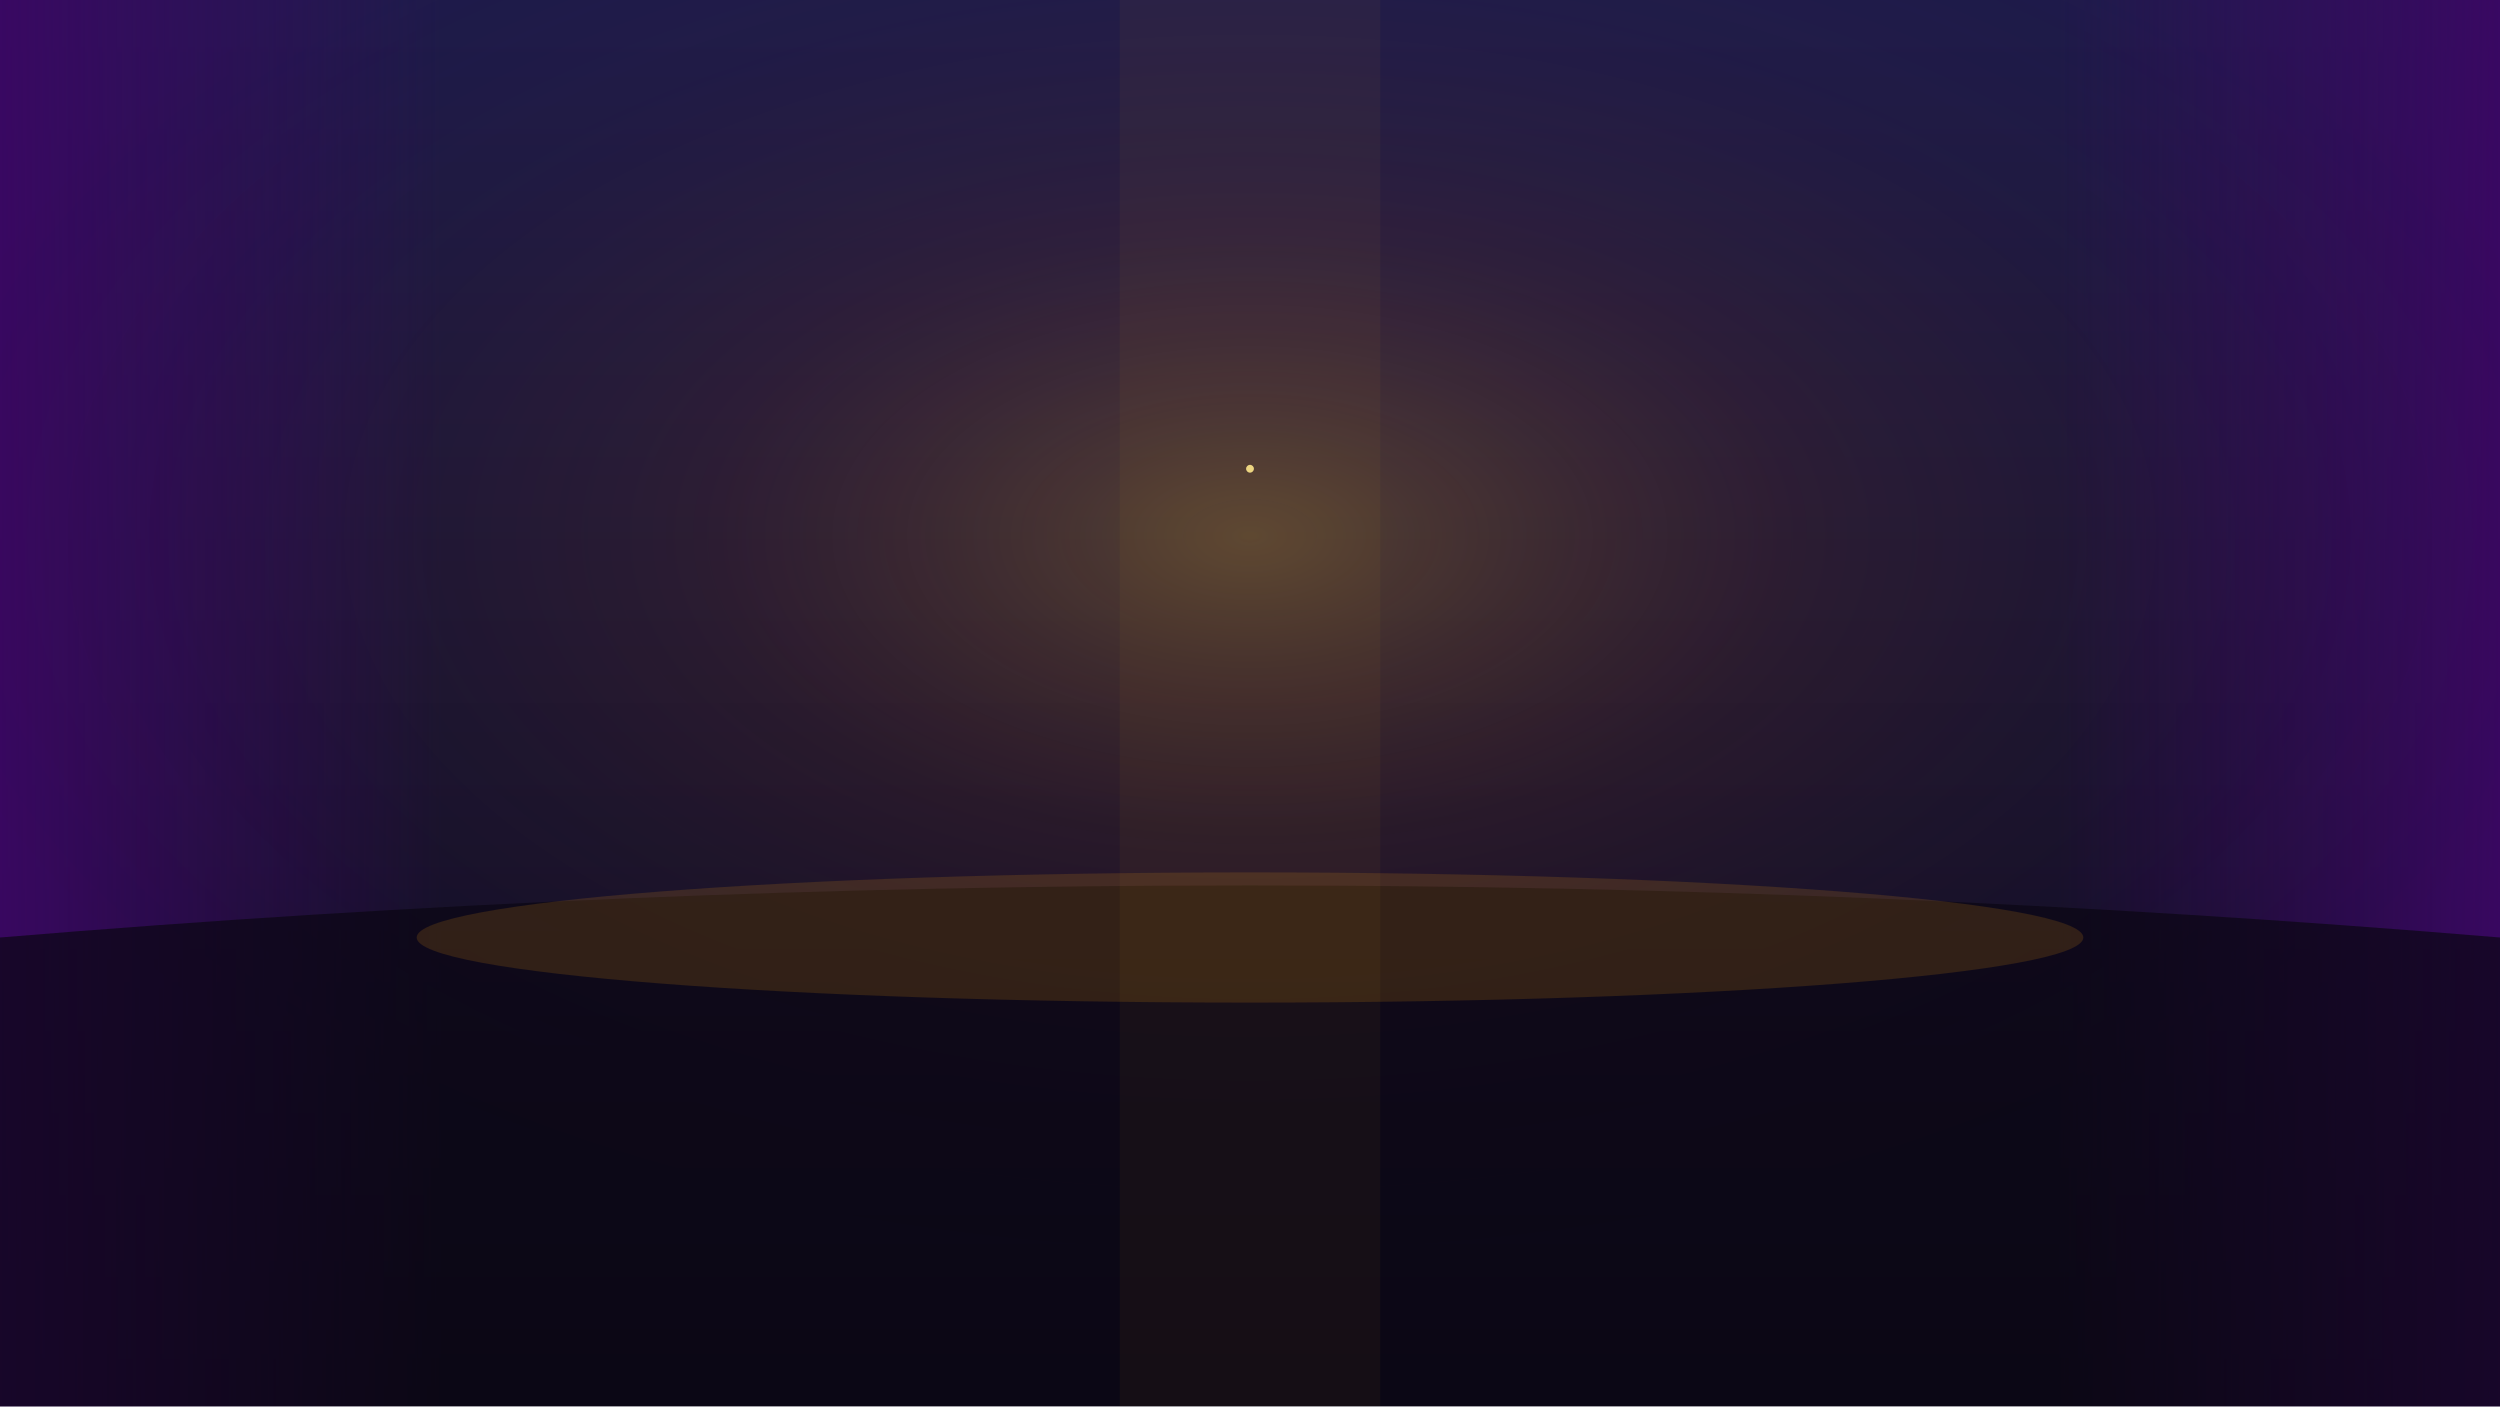
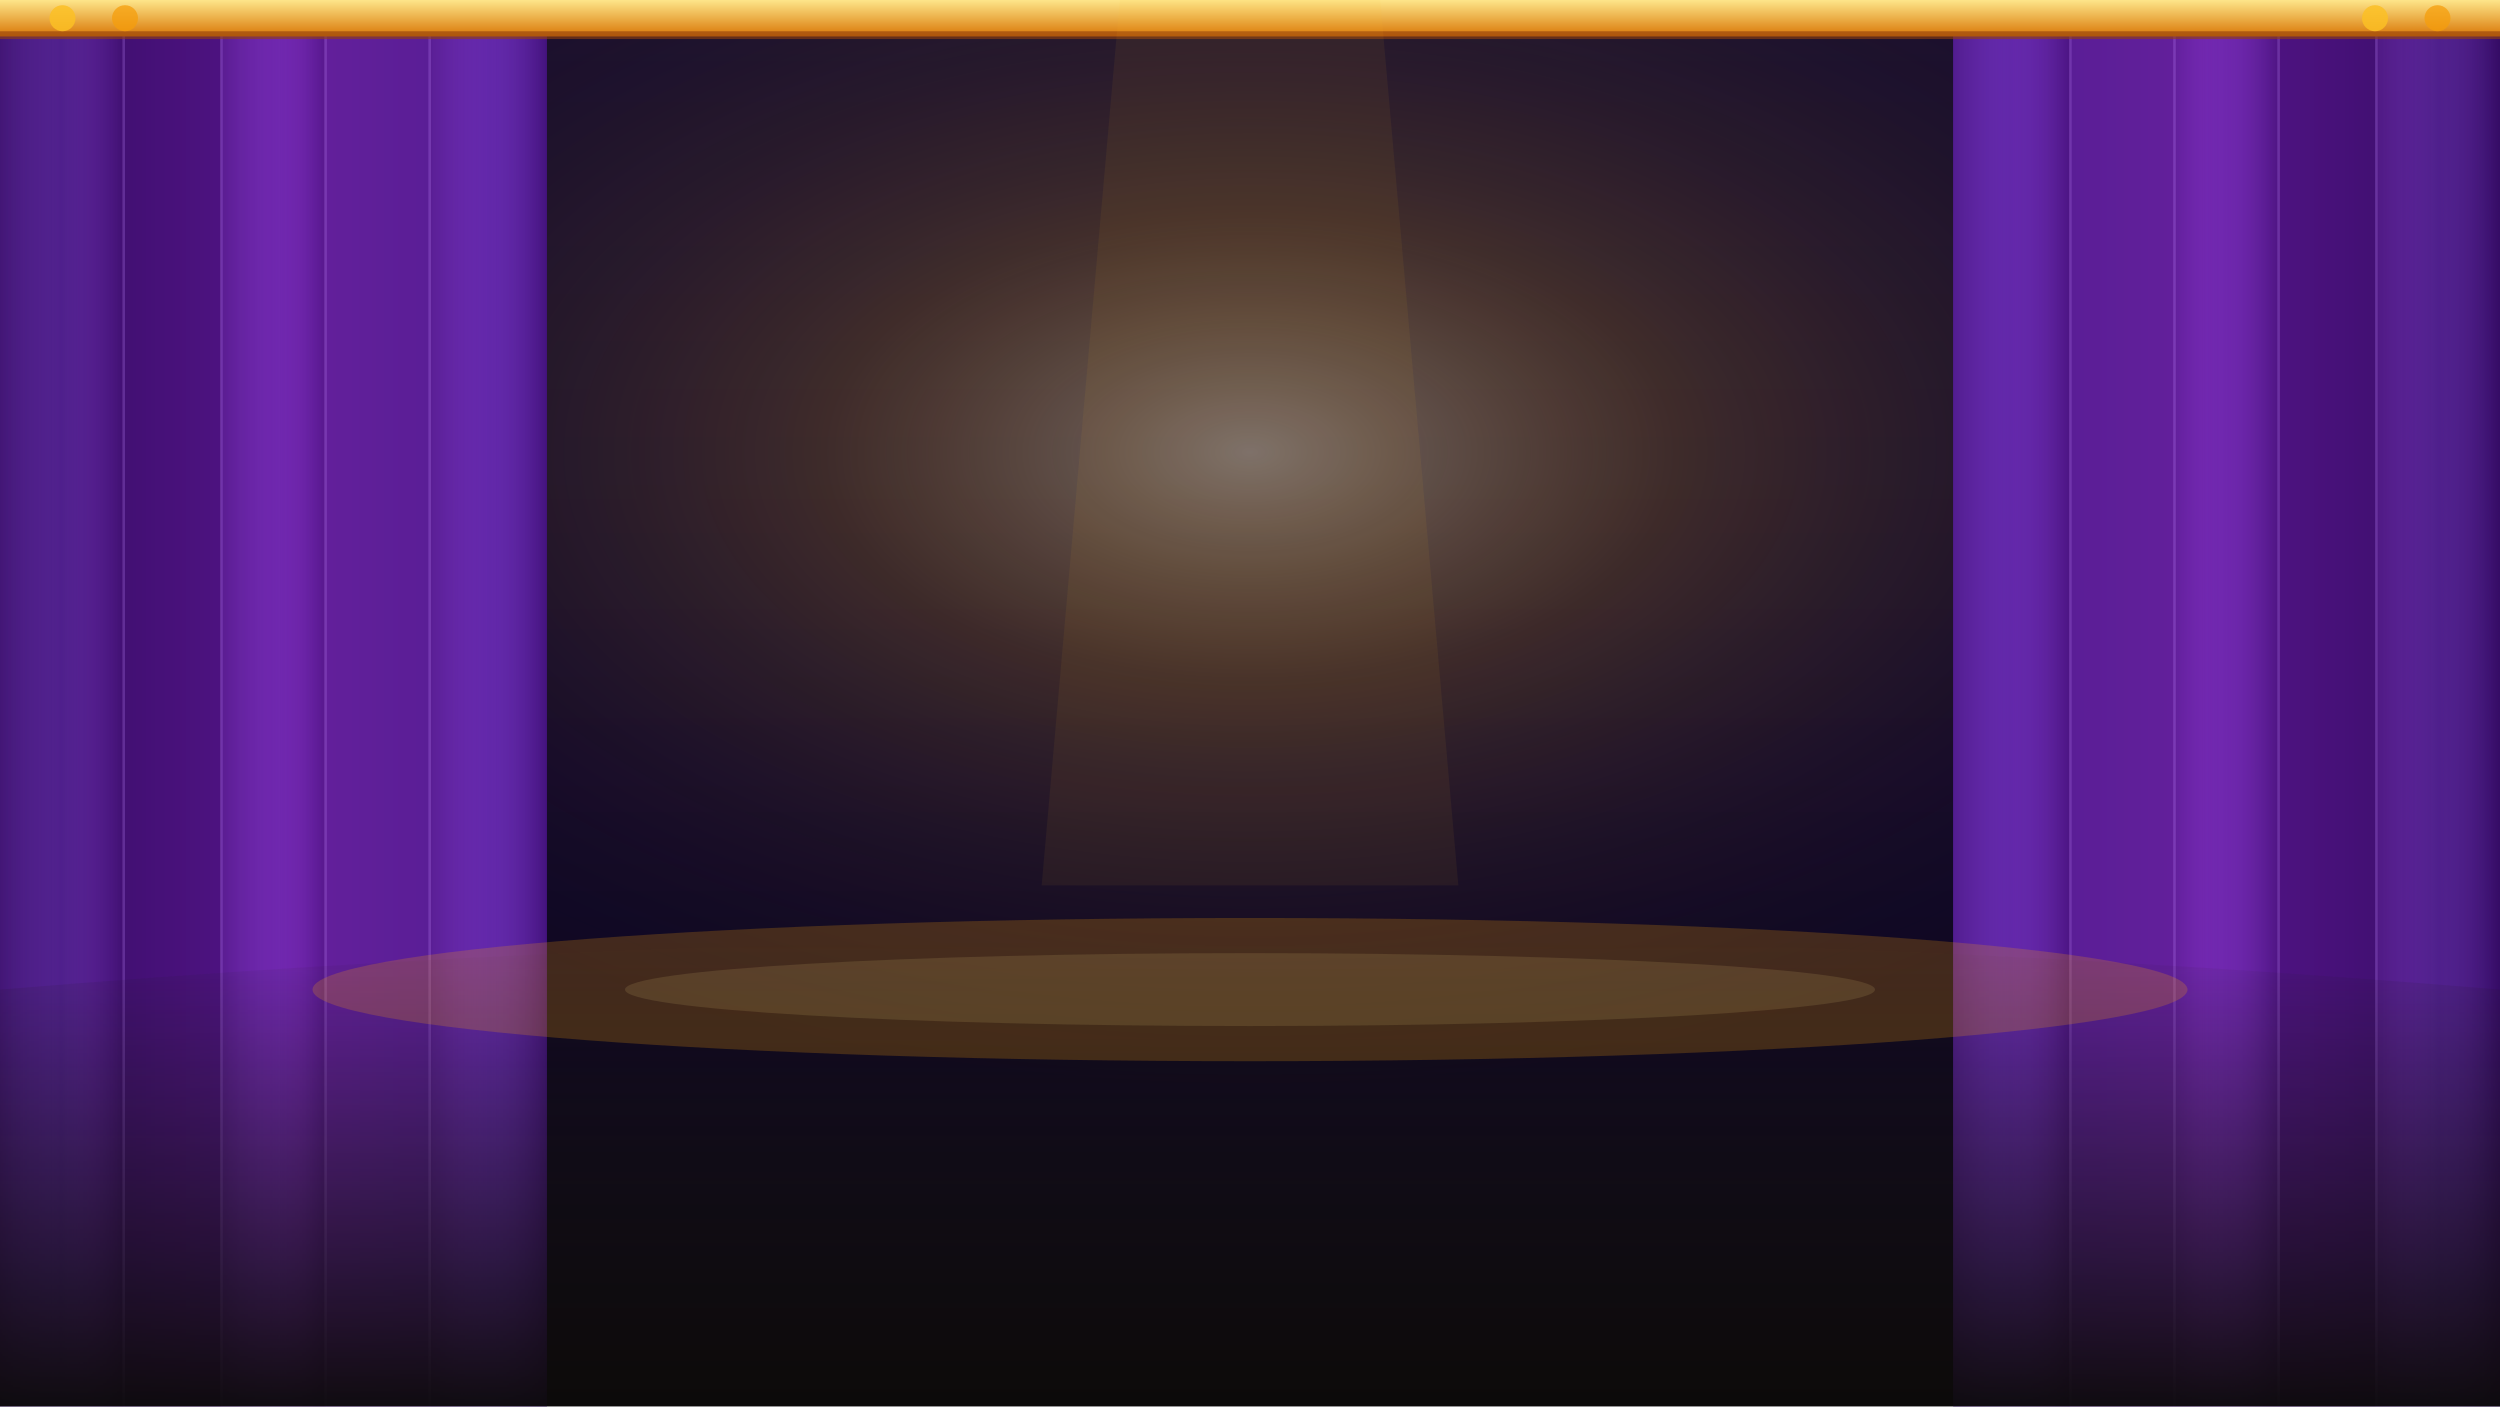
<svg xmlns="http://www.w3.org/2000/svg" width="1920" height="1080" viewBox="0 0 1920 1080">
  <defs>
-     <radialGradient id="spot" cx="50%" cy="38%" r="55%">
-       <stop offset="0%" stop-color="#fbbf24" stop-opacity="0.28" />
-       <stop offset="40%" stop-color="#b45309" stop-opacity="0.12" />
+     <linearGradient id="stageBg" x1="0" y1="0" x2="0" y2="1">
+       <stop offset="0%" stop-color="#1a0f2e" />
+       <stop offset="55%" stop-color="#12082a" />
+       <stop offset="100%" stop-color="#0a0612" />
+     </linearGradient>
+     <linearGradient id="curtainL" x1="0" y1="0" x2="1" y2="0">
+       <stop offset="0%" stop-color="#2e1065" />
+       <stop offset="55%" stop-color="#6b21a8" />
+       <stop offset="100%" stop-color="#4c1d95" />
+     </linearGradient>
+     <linearGradient id="curtainR" x1="1" y1="0" x2="0" y2="0">
+       <stop offset="0%" stop-color="#2e1065" />
+       <stop offset="55%" stop-color="#6b21a8" />
+       <stop offset="100%" stop-color="#4c1d95" />
+     </linearGradient>
+     <linearGradient id="curtainFold" x1="0" y1="0" x2="1" y2="0">
+       <stop offset="0%" stop-color="#581c87" stop-opacity="0.9" />
+       <stop offset="50%" stop-color="#a855f7" stop-opacity="0.35" />
+       <stop offset="100%" stop-color="#3b0764" stop-opacity="0.95" />
+     </linearGradient>
+     <linearGradient id="goldTrim" x1="0" y1="0" x2="0" y2="1">
+       <stop offset="0%" stop-color="#fde68a" />
+       <stop offset="100%" stop-color="#d97706" />
+     </linearGradient>
+     <radialGradient id="spotlight" cx="50%" cy="32%" r="48%">
+       <stop offset="0%" stop-color="#fef3c7" stop-opacity="0.42" />
+       <stop offset="35%" stop-color="#fbbf24" stop-opacity="0.18" />
      <stop offset="100%" stop-color="#0a0612" stop-opacity="0" />
    </radialGradient>
-     <linearGradient id="curt" x1="0" y1="0" x2="1" y2="0">
-       <stop offset="0%" stop-color="#3b0764" stop-opacity="0.95" />
-       <stop offset="18%" stop-color="#3b0764" stop-opacity="0" />
-       <stop offset="82%" stop-color="#3b0764" stop-opacity="0" />
-       <stop offset="100%" stop-color="#3b0764" stop-opacity="0.95" />
-     </linearGradient>
-     <linearGradient id="stage" x1="0" y1="0" x2="0" y2="1">
-       <stop offset="0%" stop-color="#1e1b4b" />
-       <stop offset="100%" stop-color="#0f0a1a" />
+     <linearGradient id="floor" x1="0" y1="0" x2="0" y2="1">
+       <stop offset="0%" stop-color="#1c1917" stop-opacity="0" />
+       <stop offset="100%" stop-color="#0c0a09" stop-opacity="0.95" />
    </linearGradient>
  </defs>
-   <rect width="1920" height="1080" fill="url(#stage)" />
-   <rect width="1920" height="1080" fill="url(#curt)" />
-   <rect width="1920" height="1080" fill="url(#spot)" />
-   <path d="M0 720 Q960 640 1920 720 L1920 1080 L0 1080 Z" fill="#0a0612" opacity="0.7" />
-   <ellipse cx="960" cy="720" rx="640" ry="50" fill="#f59e0b" opacity="0.15" />
-   <rect x="860" y="0" width="200" height="1080" fill="#fbbf24" opacity="0.04" />
-   <circle cx="960" cy="360" r="3" fill="#fde68a" opacity="0.9" />
+   <rect width="1920" height="1080" fill="url(#stageBg)" />
+   <rect width="1920" height="1080" fill="url(#spotlight)" />
+   <path fill="url(#curtainL)" d="M0 0 H420 V1080 H0 Z" />
+   <path fill="url(#curtainFold)" opacity="0.55" d="M0 0 H95 V1080 H0 Z" />
+   <path fill="#3b0764" opacity="0.45" d="M95 0 H170 V1080 H95 Z" />
+   <path fill="url(#curtainFold)" opacity="0.4" d="M170 0 H250 V1080 H170 Z" />
+   <path fill="#581c87" opacity="0.35" d="M250 0 H330 V1080 H250 Z" />
+   <path fill="url(#curtainFold)" opacity="0.5" d="M330 0 H420 V1080 H330 Z" />
+   <path fill="none" stroke="#c084fc" stroke-opacity="0.25" stroke-width="2" d="M95 0 V1080 M170 0 V1080 M250 0 V1080 M330 0 V1080" />
+   <path fill="url(#curtainR)" d="M1500 0 H1920 V1080 H1500 Z" />
+   <path fill="url(#curtainFold)" opacity="0.55" d="M1825 0 H1920 V1080 H1825 Z" />
+   <path fill="#3b0764" opacity="0.45" d="M1750 0 H1825 V1080 H1750 Z" />
+   <path fill="url(#curtainFold)" opacity="0.4" d="M1670 0 H1750 V1080 H1670 Z" />
+   <path fill="#581c87" opacity="0.35" d="M1590 0 H1670 V1080 H1590 Z" />
+   <path fill="url(#curtainFold)" opacity="0.5" d="M1500 0 H1590 V1080 H1500 Z" />
+   <path fill="none" stroke="#c084fc" stroke-opacity="0.25" stroke-width="2" d="M1825 0 V1080 M1750 0 V1080 M1670 0 V1080 M1590 0 V1080" />
+   <rect x="0" y="0" width="1920" height="28" fill="url(#goldTrim)" />
+   <rect x="0" y="24" width="1920" height="6" fill="#92400e" opacity="0.6" />
+   <circle cx="48" cy="14" r="10" fill="#fbbf24" opacity="0.85" />
+   <circle cx="96" cy="14" r="10" fill="#f59e0b" opacity="0.75" />
+   <circle cx="1824" cy="14" r="10" fill="#fbbf24" opacity="0.85" />
+   <circle cx="1872" cy="14" r="10" fill="#f59e0b" opacity="0.75" />
+   <path d="M0 760 Q960 680 1920 760 L1920 1080 L0 1080 Z" fill="url(#floor)" />
+   <ellipse cx="960" cy="760" rx="720" ry="55" fill="#f59e0b" opacity="0.22" />
+   <ellipse cx="960" cy="760" rx="480" ry="28" fill="#fde68a" opacity="0.12" />
+   <path d="M860 0 L1060 0 L1120 680 L800 680 Z" fill="#fbbf24" opacity="0.06" />
</svg>
